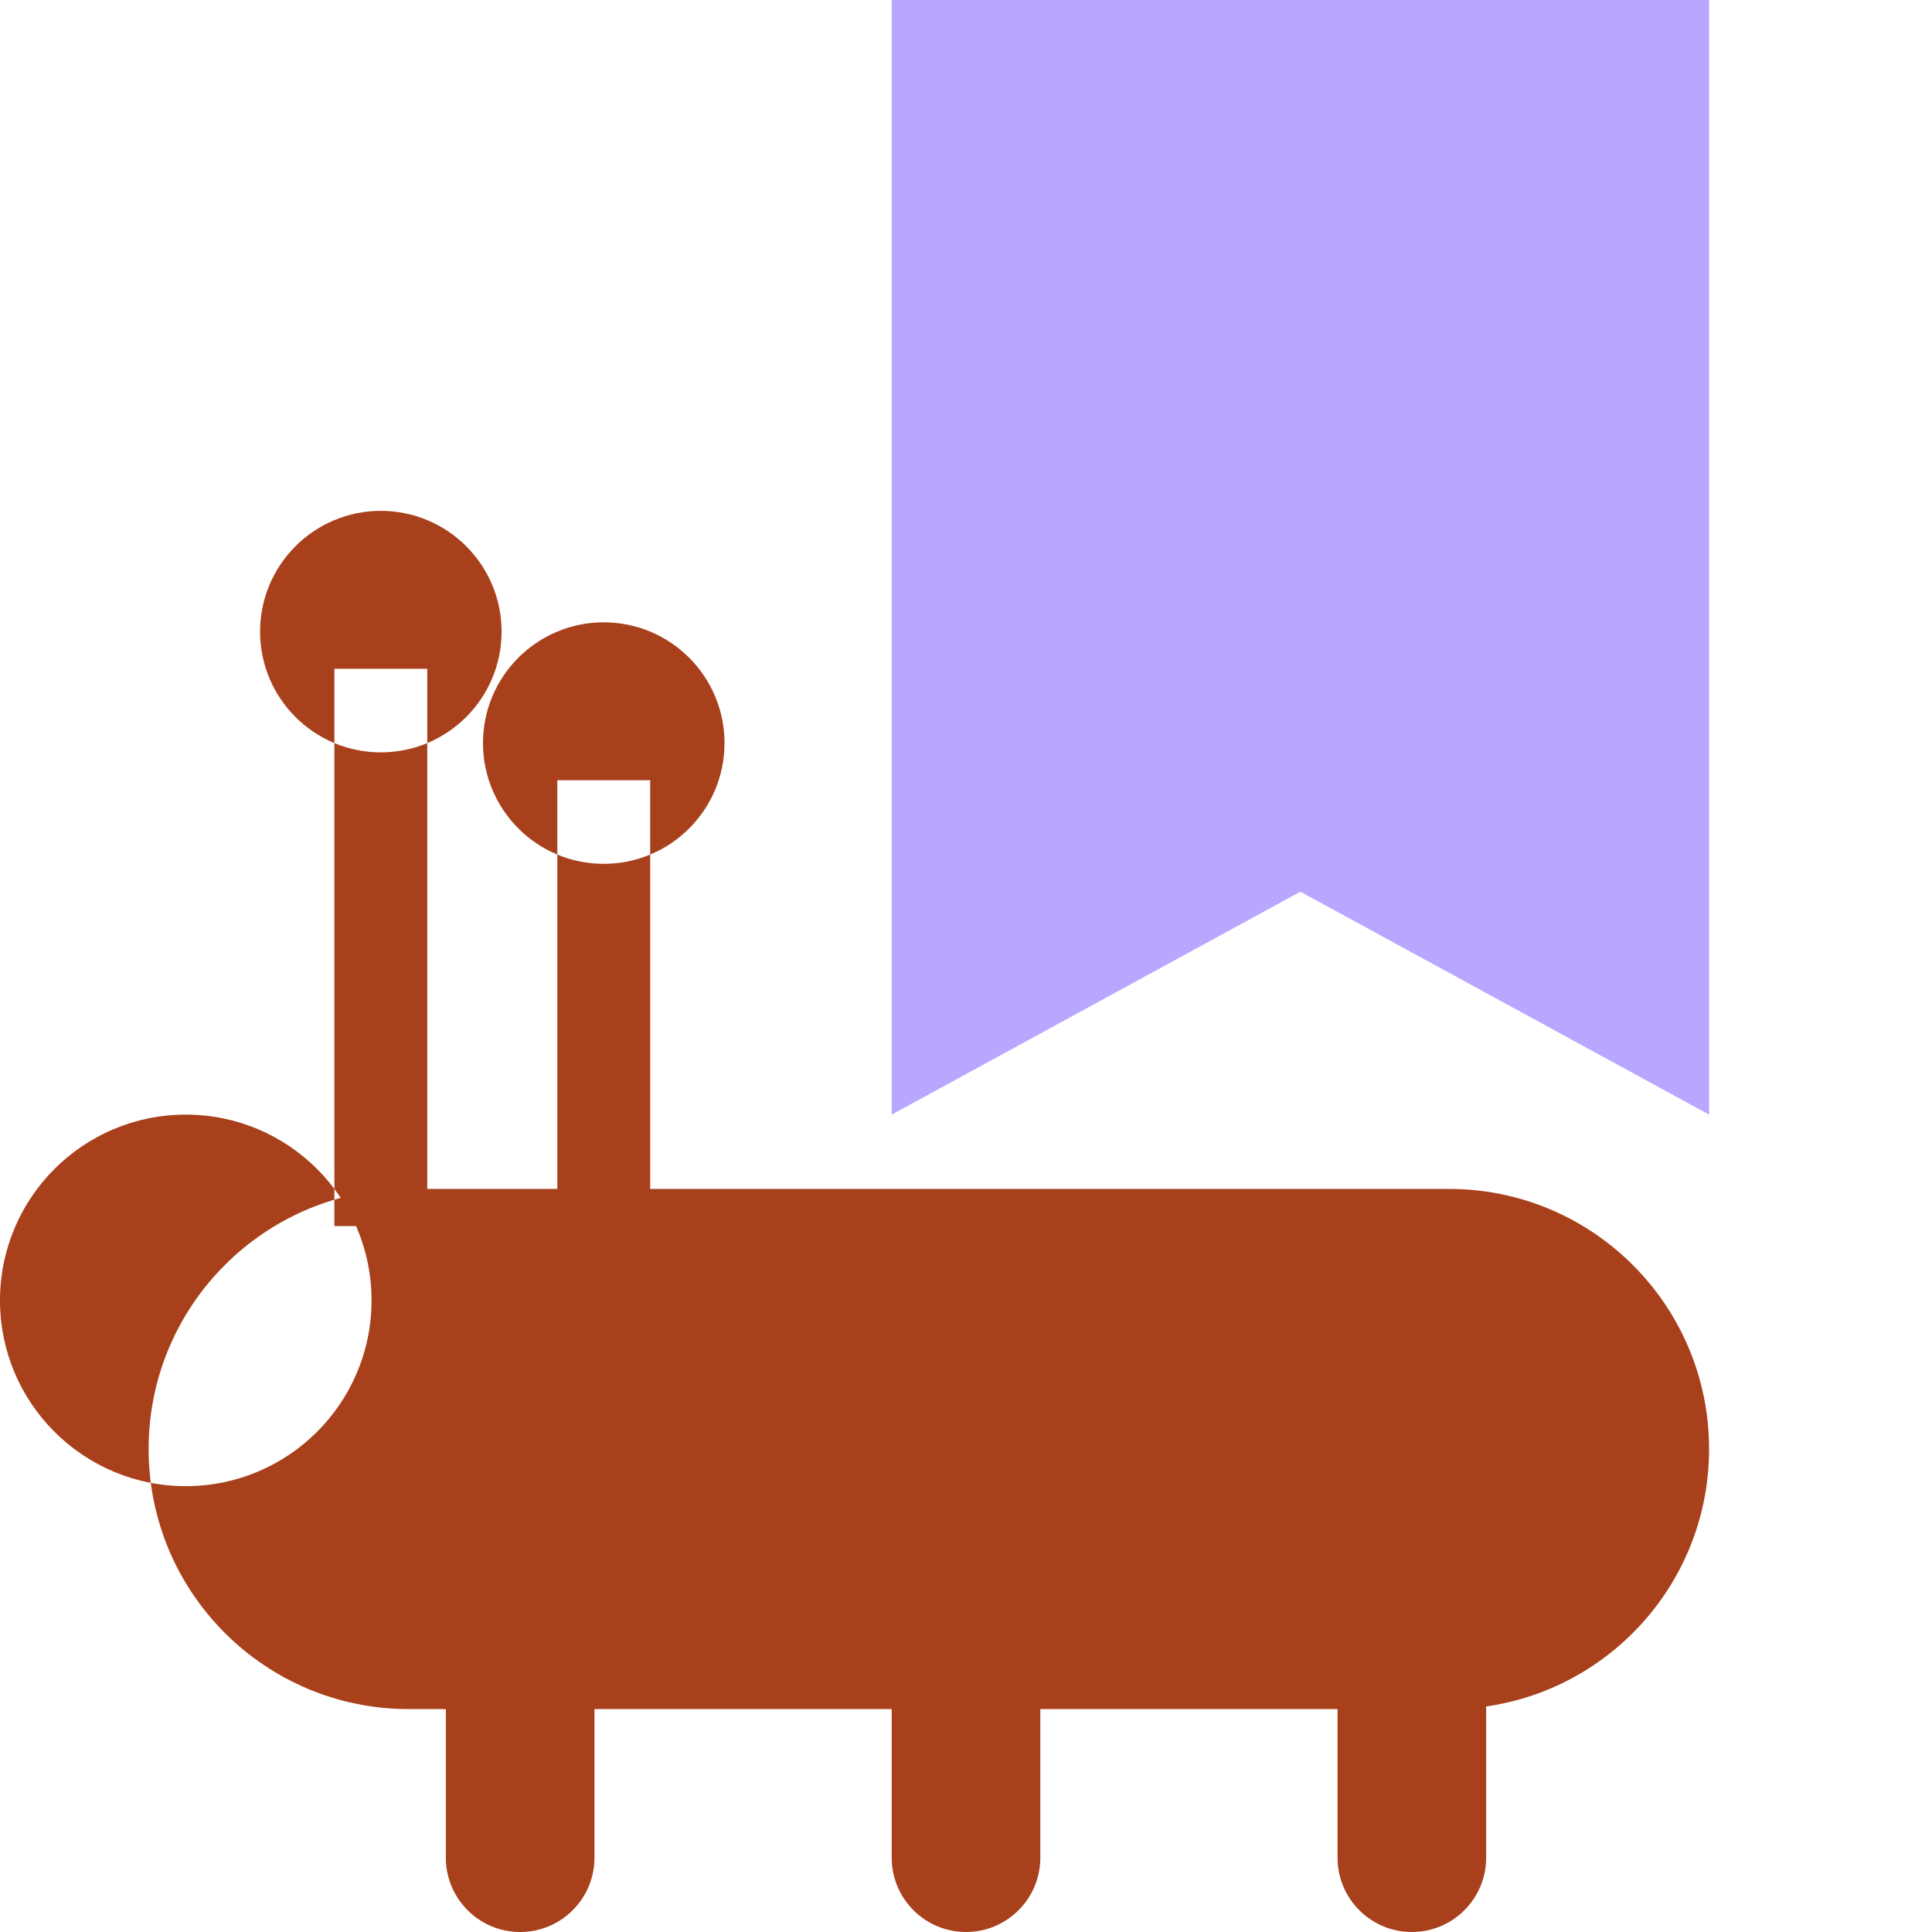
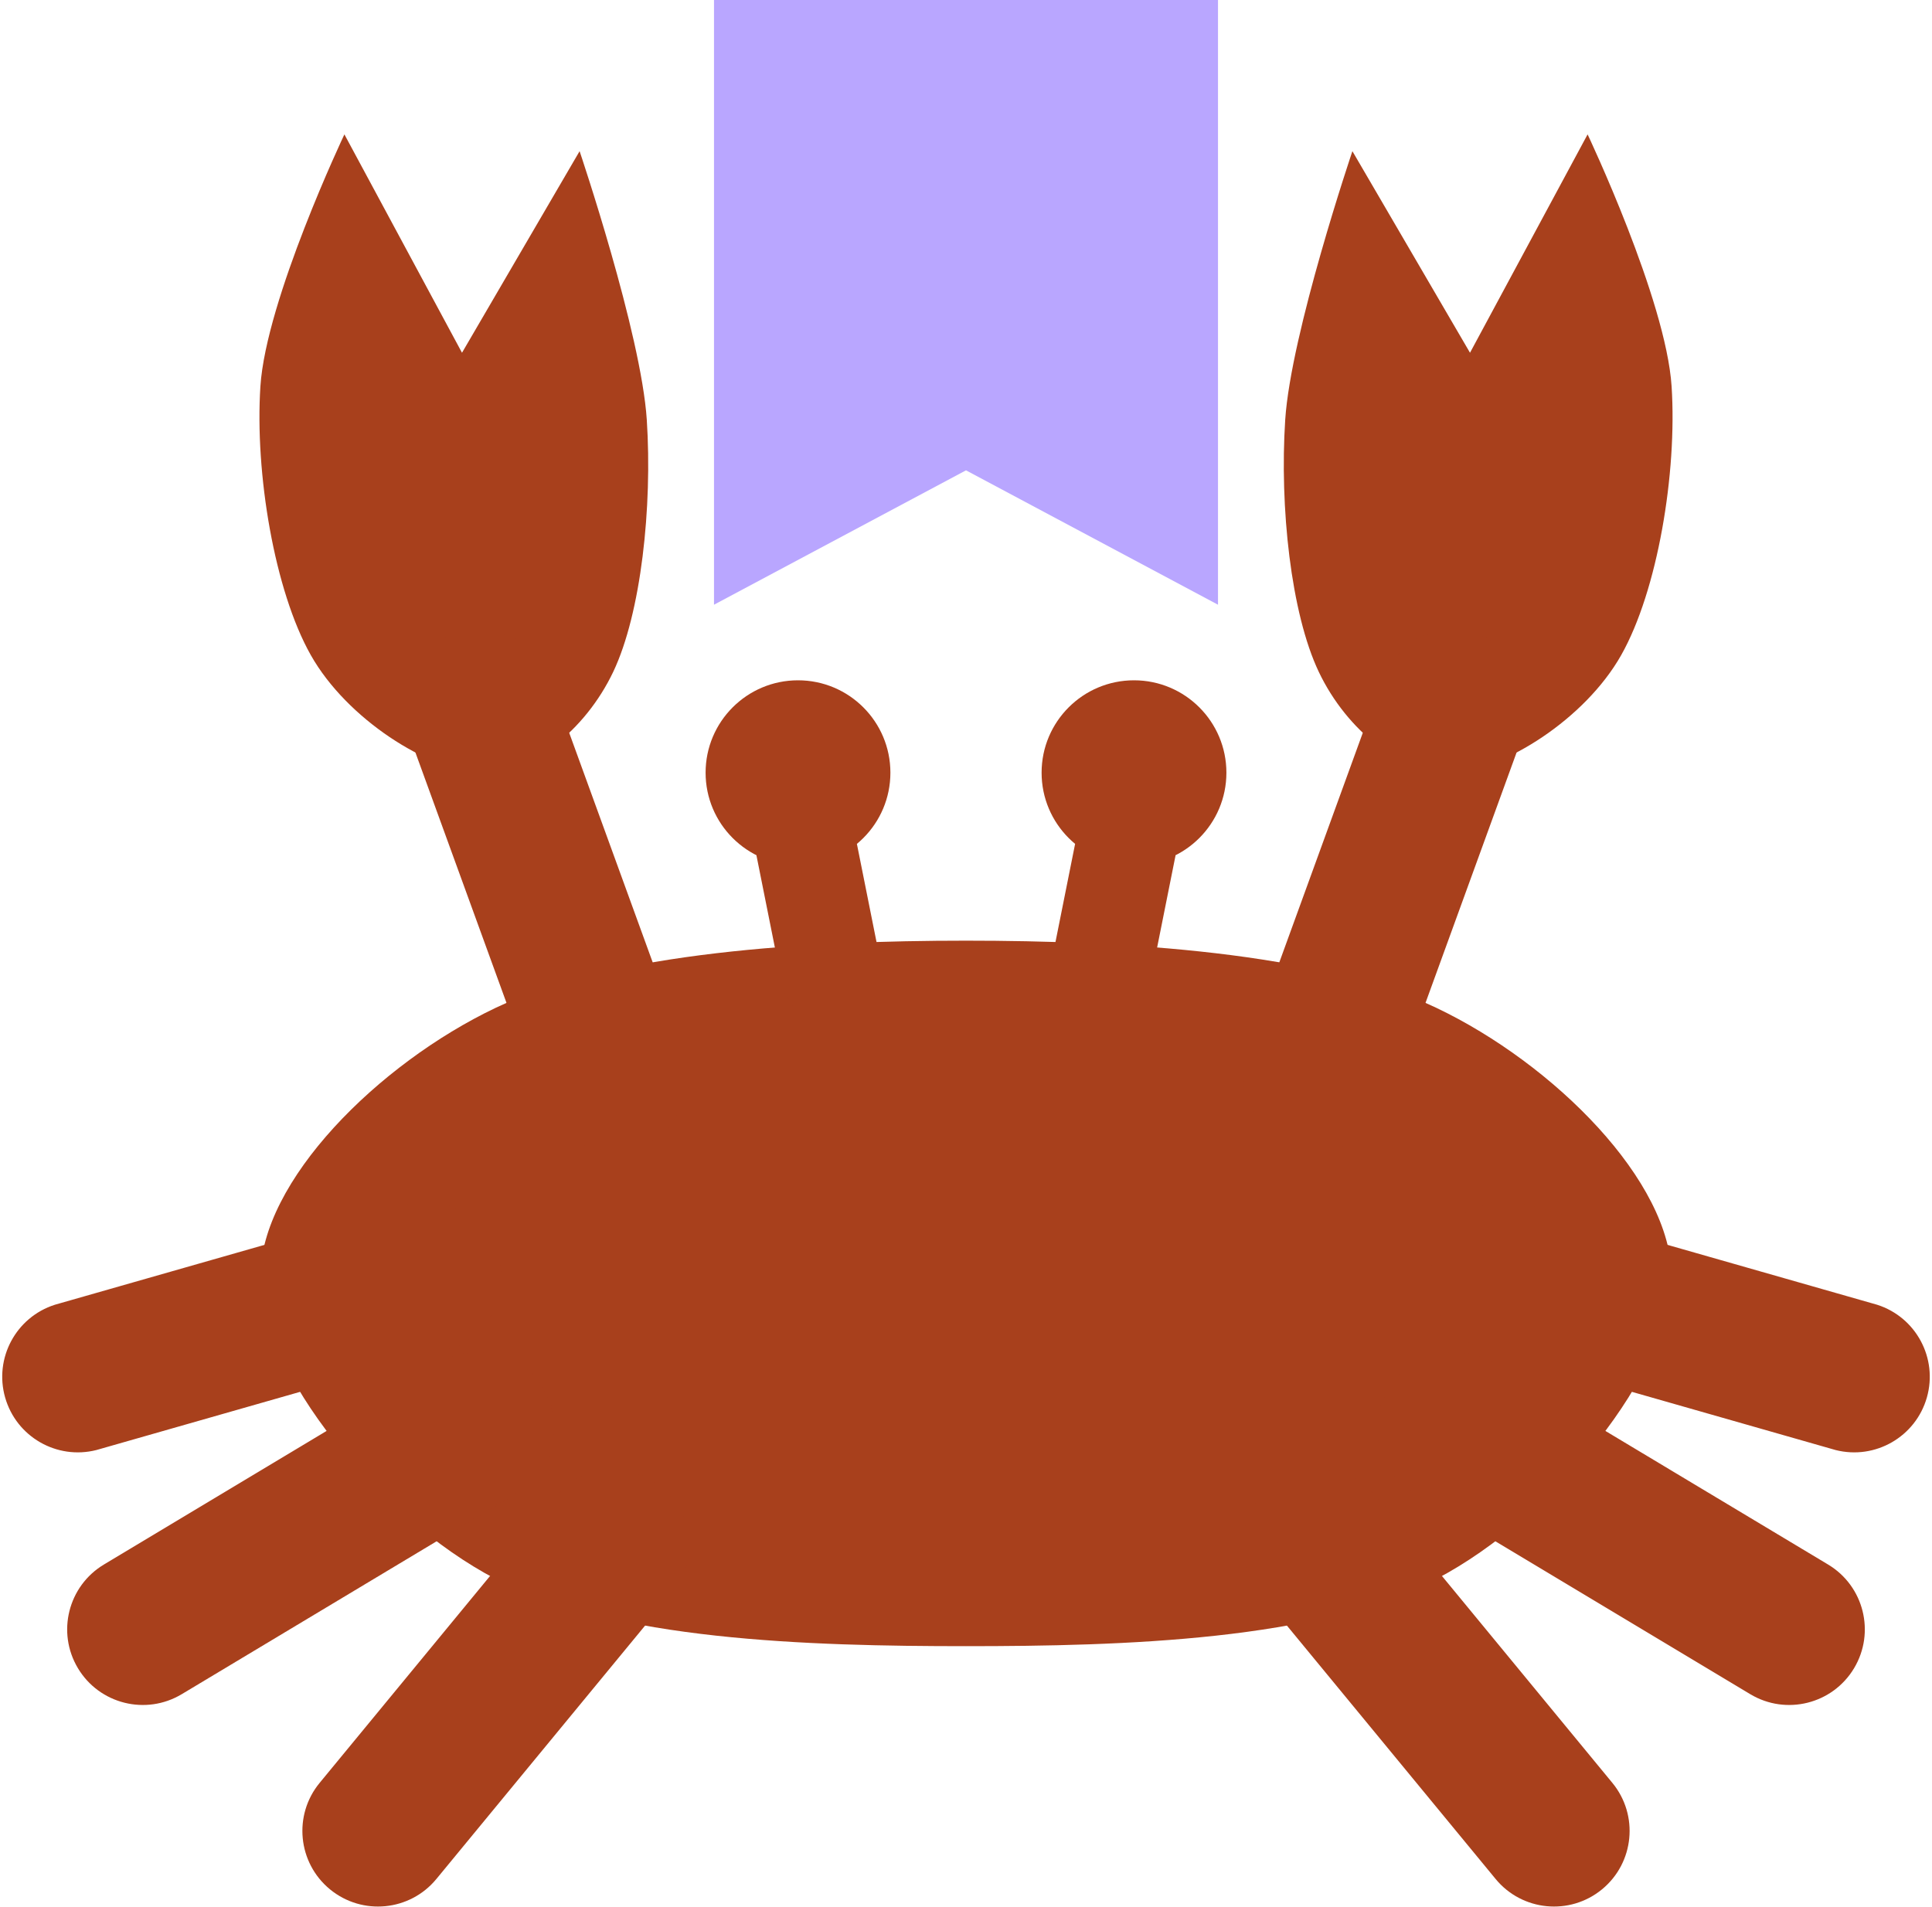
- <svg xmlns="http://www.w3.org/2000/svg" viewBox="0 0 208 208" role="img" aria-label="Harbor">
-   <path d="M44 128h112a28 28 0 0 1 28 28v0a28 28 0 0 1 -28 28h-112a28 28 0 0 1 -28 -28v0a28 28 0 0 1 28 -28ZM56 176h0a8 8 0 0 1 8 8v16a8 8 0 0 1 -8 8h0a8 8 0 0 1 -8 -8v-16a8 8 0 0 1 8 -8ZM104 176h0a8 8 0 0 1 8 8v16a8 8 0 0 1 -8 8h0a8 8 0 0 1 -8 -8v-16a8 8 0 0 1 8 -8ZM152 176h0a8 8 0 0 1 8 8v16a8 8 0 0 1 -8 8h0a8 8 0 0 1 -8 -8v-16a8 8 0 0 1 8 -8ZM0 140a20 20 0 1 0 40 0a20 20 0 1 0 -40 0ZM36 72h10v60h-10ZM60 84h10v48h-10ZM28 68a13 13 0 1 0 26 0a13 13 0 1 0 -26 0ZM52 80a13 13 0 1 0 26 0a13 13 0 1 0 -26 0Z" fill="#a8401c" />
-   <path d="M96 0L184 0L184 120L140 96L96 120Z" fill="#b9a6ff" />
+ <svg xmlns="http://www.w3.org/2000/svg" viewBox="0 0 230 227" role="img" aria-label="Harbor">
+   <g transform="translate(-13 -8)">
+     <path d="M128 120C146.67 120 170 121.33 184 128C198 134.67 212 148.67 212 160C212 171.33 198 188.67 184 196C170 203.33 146.67 204 128 204C109.33 204 86 203.33 72 196C58 188.67 44 171.33 44 160C44 148.67 58 134.67 72 128C86 121.33 109.33 120 128 120Z" fill="#a8401c" />
+     <path d="M70 100C64 99.67 54.33 93.67 50 86C45.67 78.33 43.33 64.33 44 54C44.67 43.67 54 24 54 24C54 24 68 50 68 50C68 50 82 26 82 26C82 26 89.33 47.67 90 58C90.67 68.33 89.33 81 86 88C82.67 95 76 100.33 70 100ZM186 100C192 99.67 201.67 93.67 206 86C210.33 78.33 212.67 64.33 212 54C211.33 43.67 202 24 202 24C202 24 188 50 188 50C188 50 174 26 174 26C174 26 166.67 47.67 166 58C165.33 68.33 166.67 81 170 88C173.33 95 180 100.33 186 100Z" fill="#a8401c" />
+     <path d="M94.46 132.92L78.46 88.92A9 9 0 0 0 61.54 95.08L77.54 139.08A9 9 0 0 0 94.46 132.92ZM178.46 139.08L194.46 95.08A9 9 0 0 0 177.54 88.92L161.54 132.92A9 9 0 0 0 178.46 139.08Z" fill="#a8401c" />
+     <path d="M61.53 151.35L19.53 163.35A9 9 0 0 0 24.47 180.65L66.47 168.65A9 9 0 0 0 61.53 151.35ZM189.53 168.65L231.53 180.65A9 9 0 0 0 236.47 163.35L194.47 151.35A9 9 0 0 0 189.53 168.65ZM65.37 170.28L25.37 194.28A9 9 0 0 0 34.63 209.72L74.63 185.72A9 9 0 0 0 65.37 170.28ZM181.37 185.72L221.37 209.72A9 9 0 0 0 230.63 194.28L190.63 170.28A9 9 0 0 0 181.37 185.72ZM79.05 186.28L51.05 220.28A9 9 0 0 0 64.95 231.72L92.95 197.72A9 9 0 0 0 79.05 186.28ZM163.05 197.72L191.05 231.72A9 9 0 0 0 204.95 220.28L176.95 186.28A9 9 0 0 0 163.05 197.72Z" fill="#a8401c" />
+     <path d="M117.88 122.82L113.88 102.82A6 6 0 0 0 102.12 105.18L106.12 125.18A6 6 0 0 0 117.88 122.82ZM149.88 125.18L153.88 105.18A6 6 0 0 0 142.12 102.82L138.12 122.82A6 6 0 0 0 149.88 125.18ZM97 100a11 11 0 1 0 22 0a11 11 0 1 0 -22 0ZM137 100a11 11 0 1 0 22 0a11 11 0 1 0 -22 0Z" fill="#a8401c" />
+     <path d="M98 8L158 8L158 80L128 64L98 80Z" fill="#b9a6ff" />
+   </g>
</svg>
